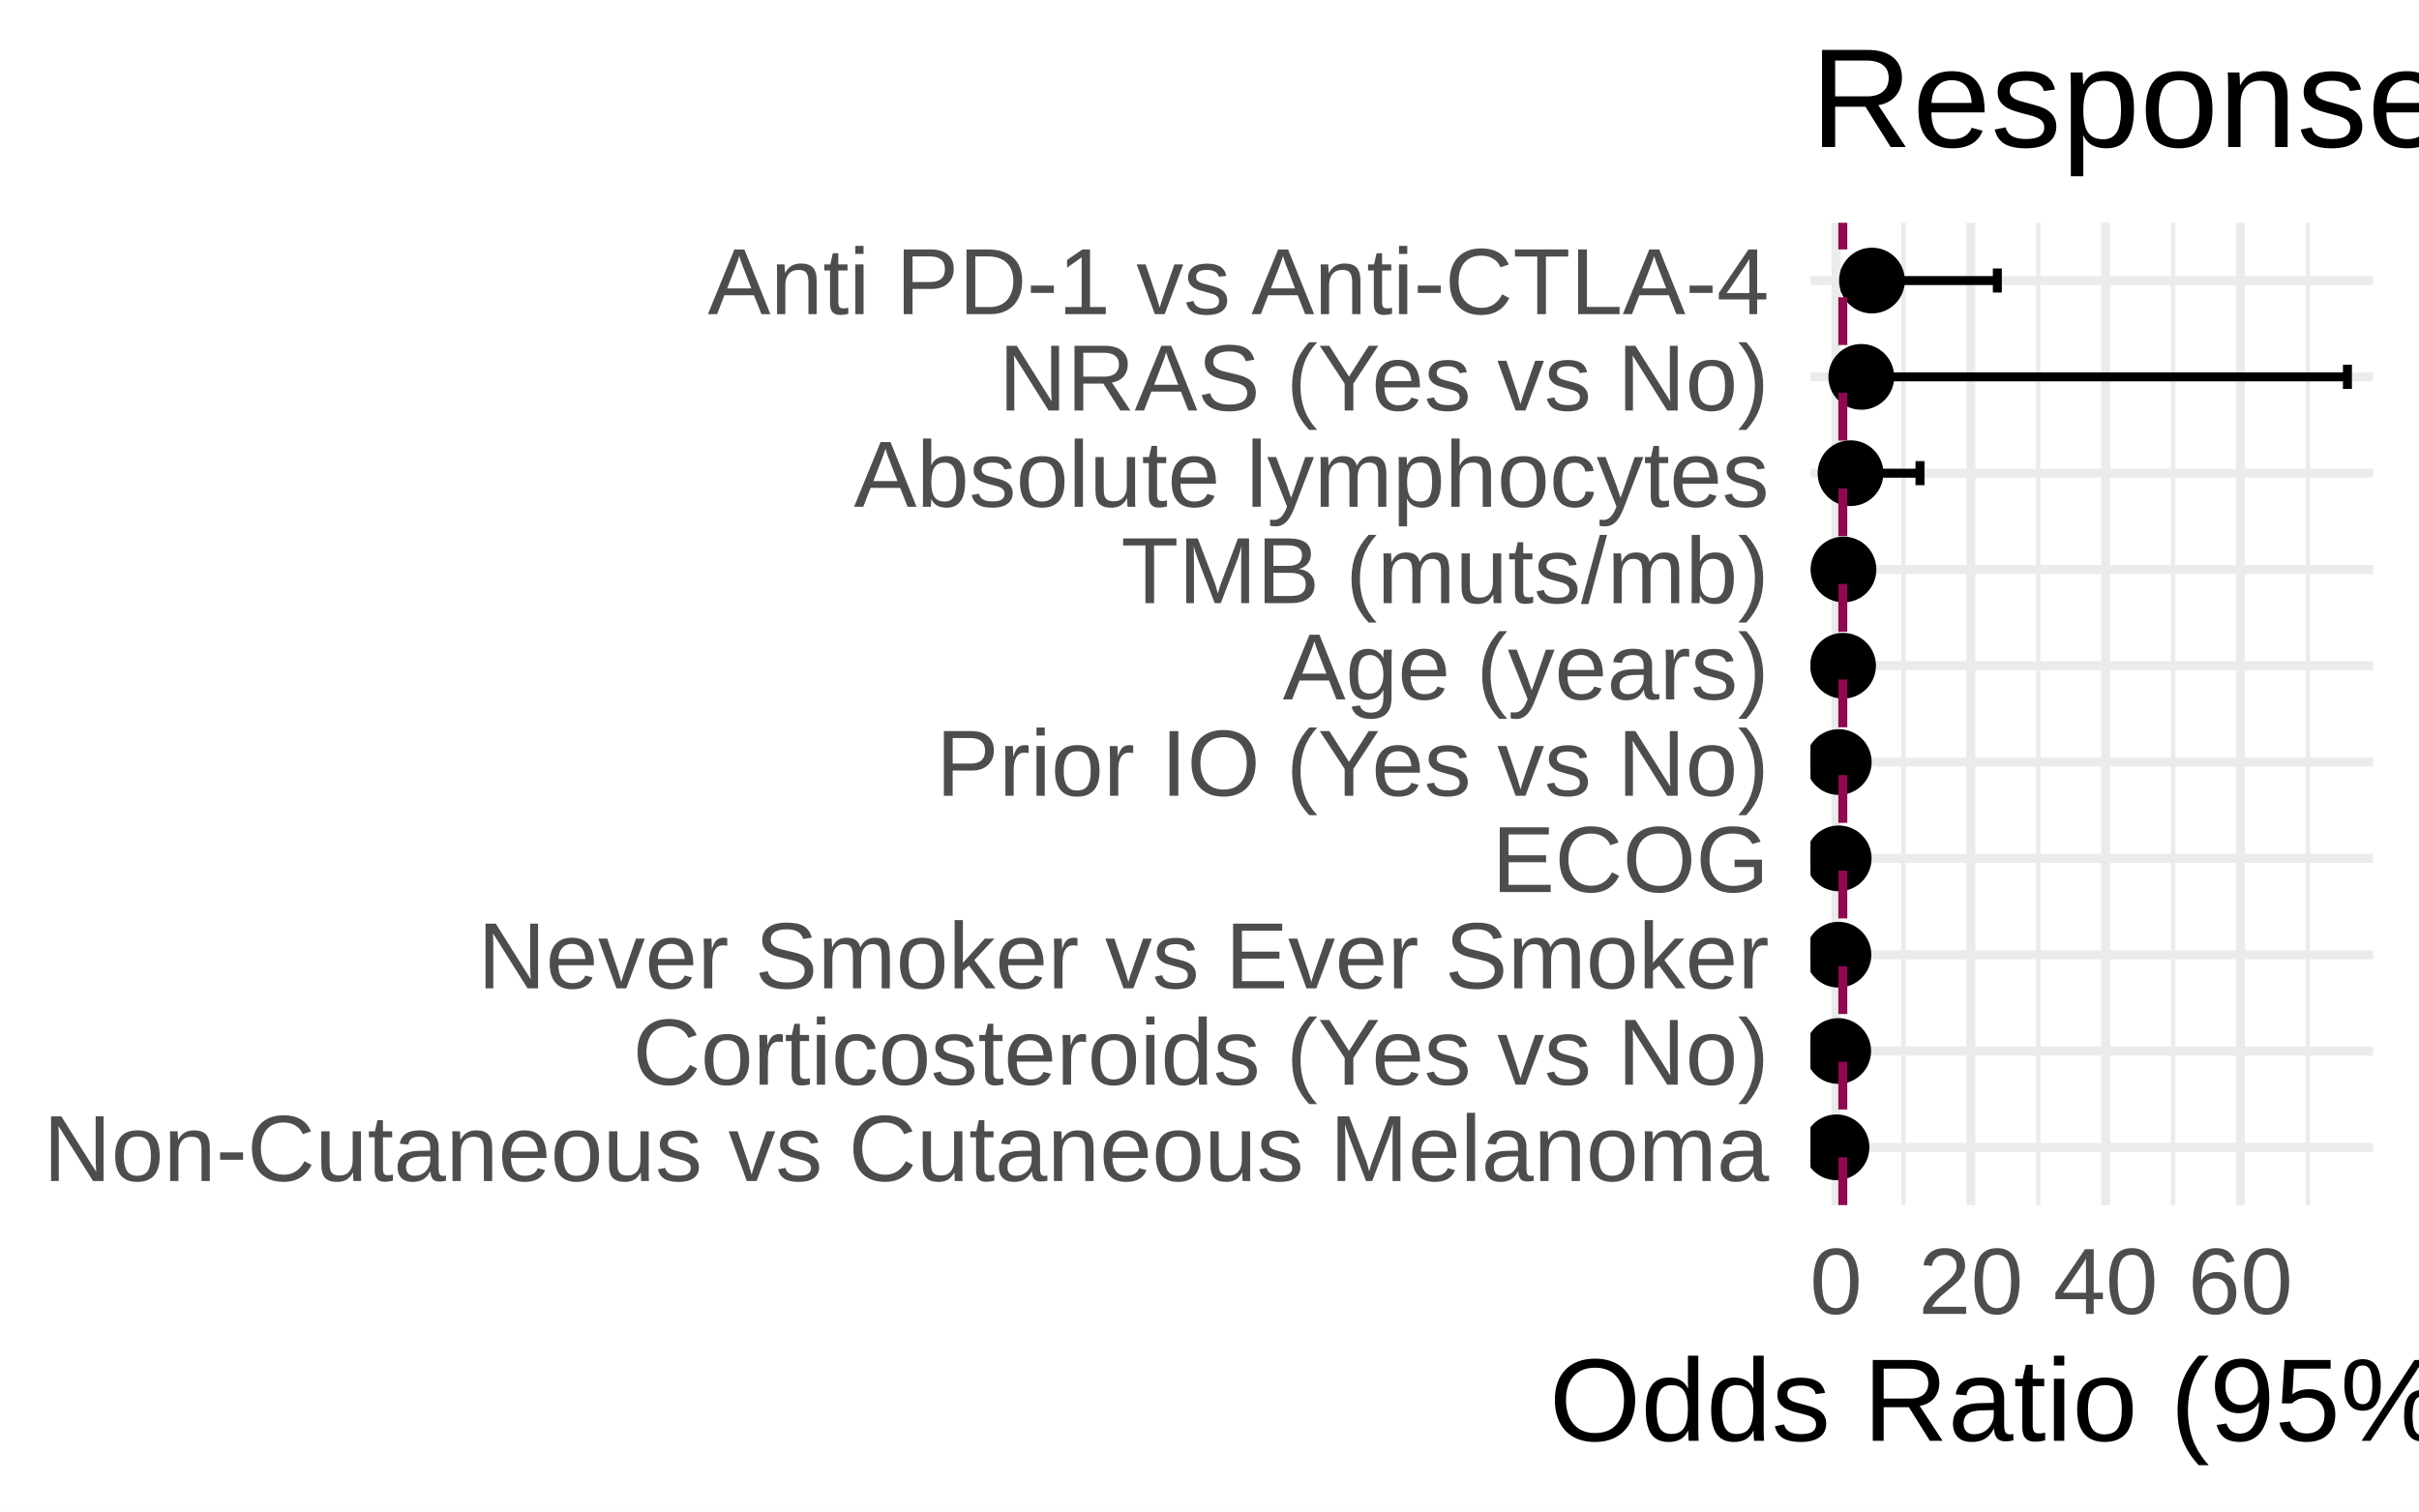
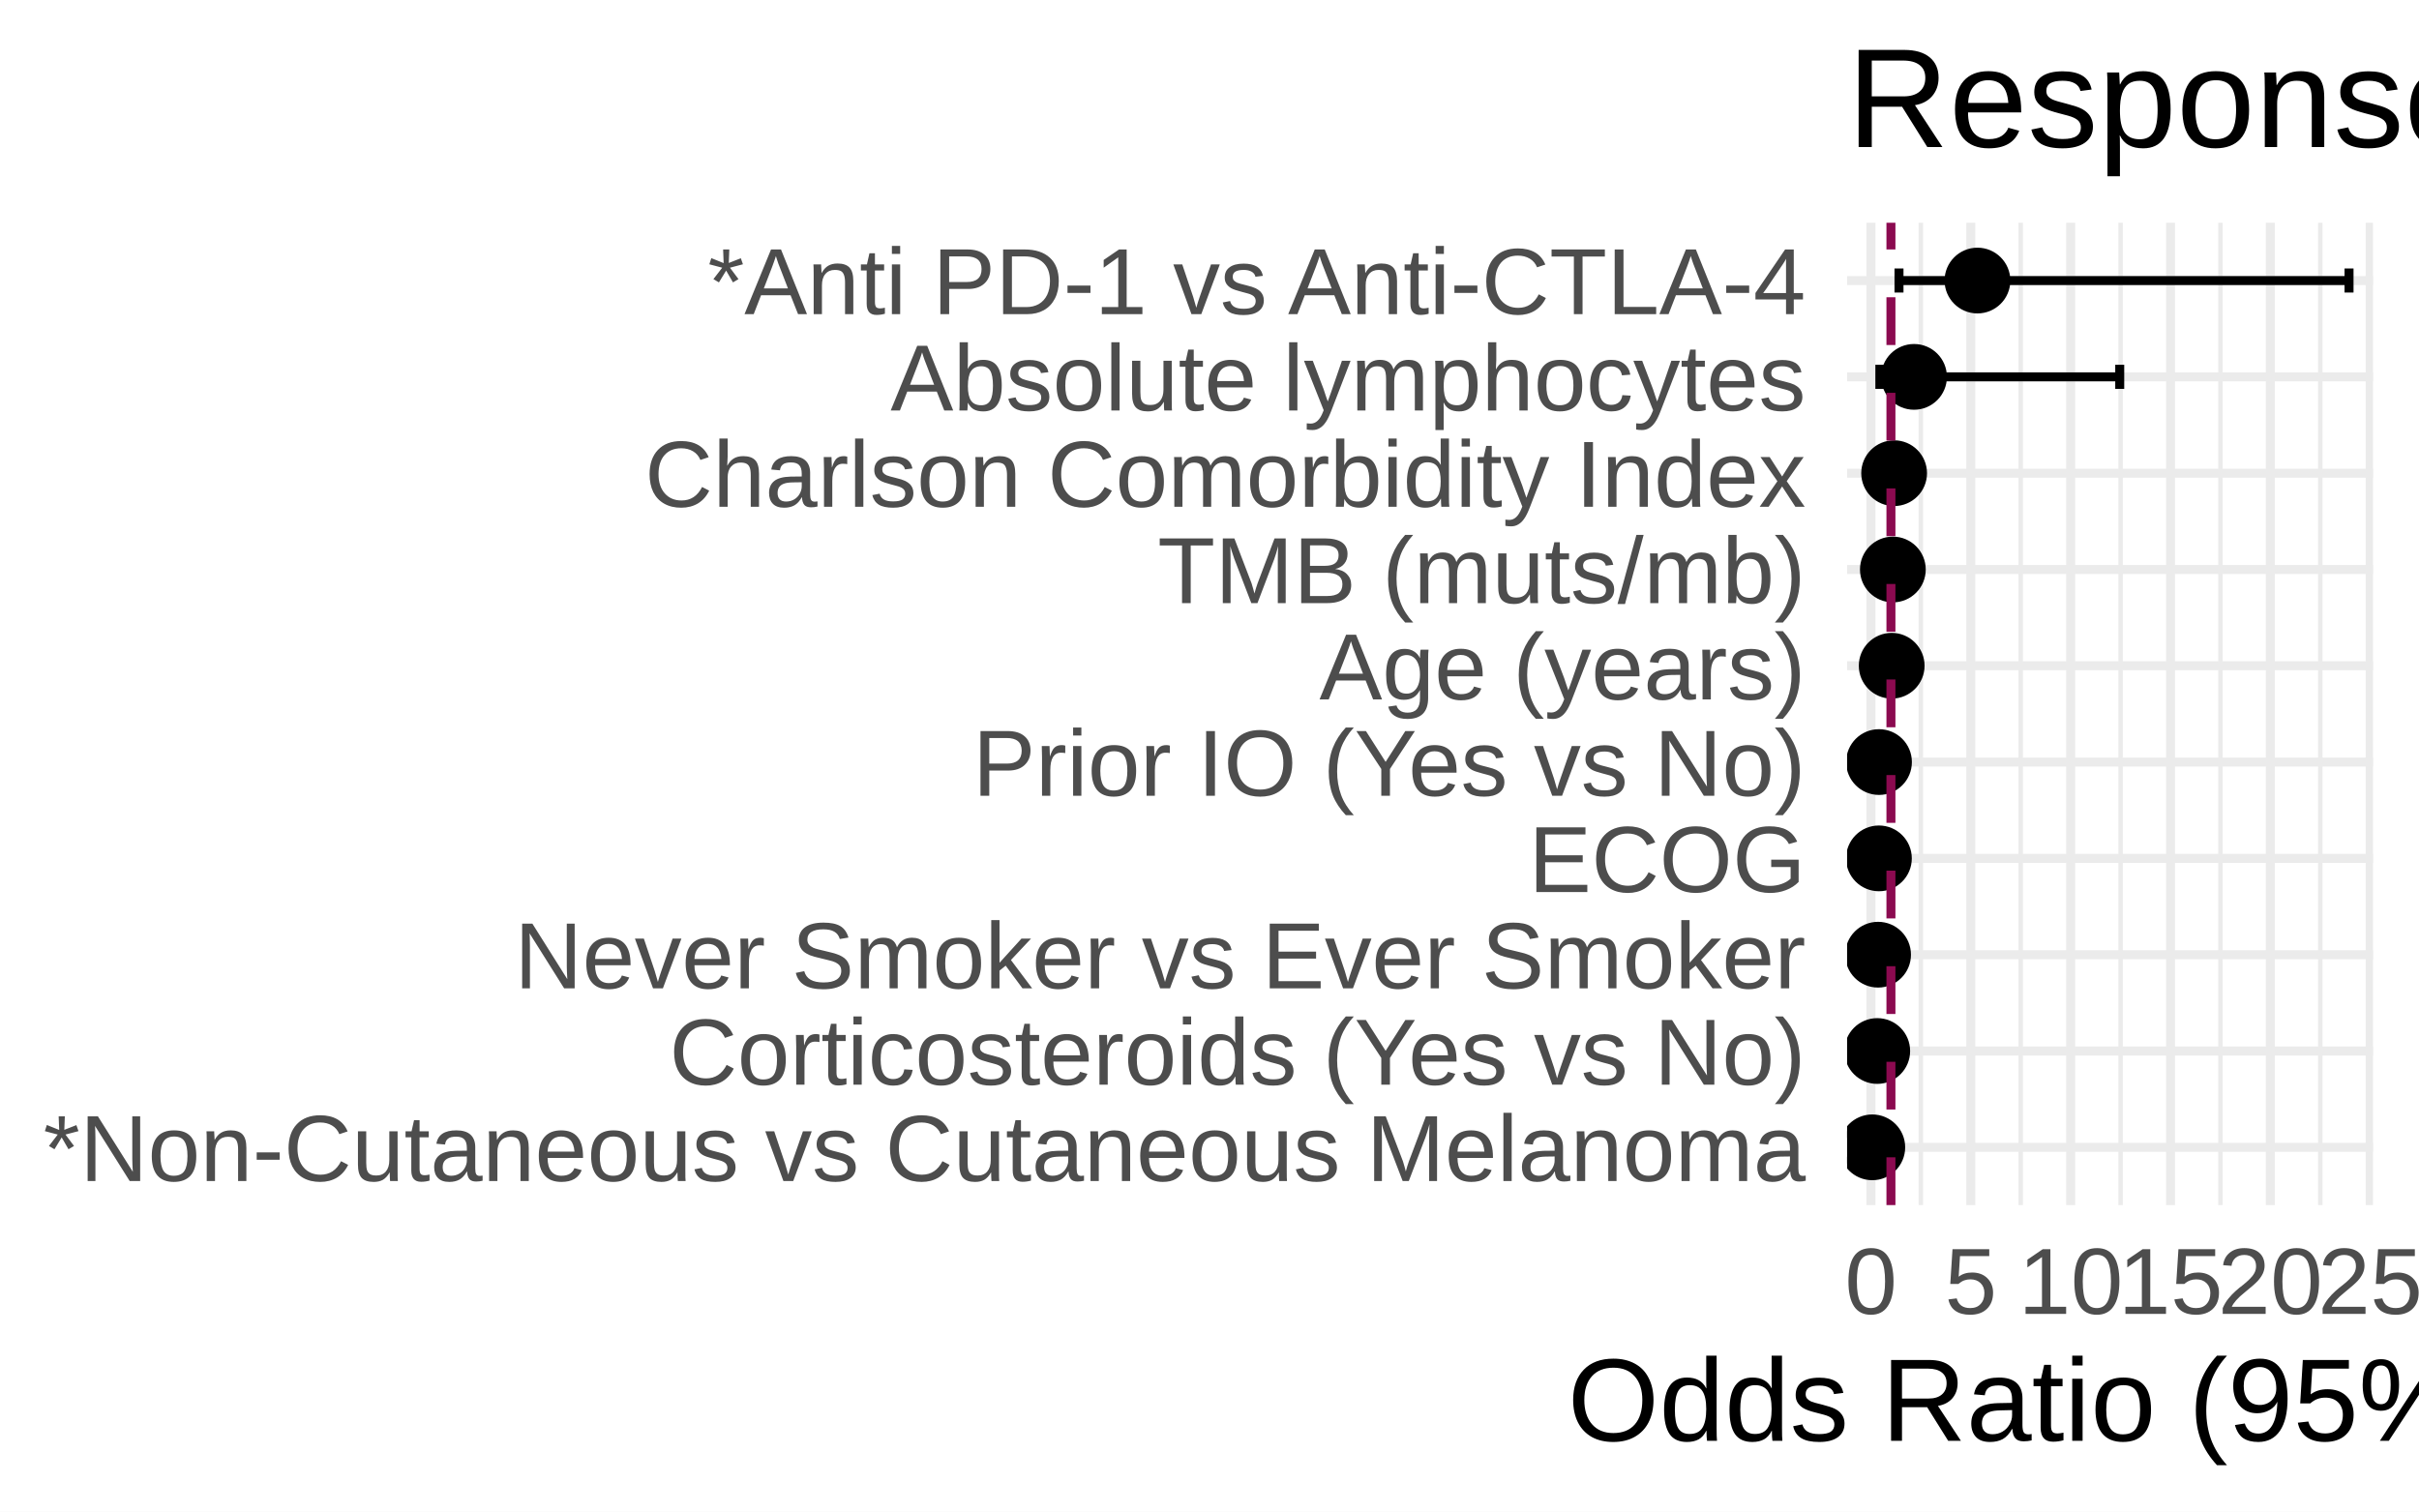
<svg xmlns="http://www.w3.org/2000/svg" width="288.00pt" height="180.00pt" viewBox="0 0 288.00 180.00">
  <g class="svglite">
    <defs>
      <style type="text/css">
    .svglite line, .svglite polyline, .svglite polygon, .svglite path, .svglite rect, .svglite circle {
      fill: none;
      stroke: #000000;
      stroke-linecap: round;
      stroke-linejoin: round;
      stroke-miterlimit: 10.00;
    }
    .svglite text {
      white-space: pre;
    }
    .svglite g.glyphgroup path {
      fill: inherit;
      stroke: none;
    }
  </style>
    </defs>
    <rect width="100%" height="100%" style="stroke: none; fill: #FFFFFF;" />
    <defs>
      <clipPath id="cpMC4wMHwyODguMDB8MC4wMHwxODAuMDA=">
        <rect x="0.00" y="0.00" width="288.00" height="180.00" />
      </clipPath>
    </defs>
    <g clip-path="url(#cpMC4wMHwyODguMDB8MC4wMHwxODAuMDA=)">
      <rect x="0.00" y="0.00" width="288.00" height="180.00" style="stroke-width: 1.07; stroke: none; fill: #FFFFFF;" />
    </g>
    <defs>
-       <clipPath id="cpMjE1LjU1fDI4Mi41MnwyNi41M3wxNDMuNTE=">
-         <rect x="215.55" y="26.53" width="66.97" height="116.99" />
+       <clipPath id="cpMjE5LjkxfDI4Mi41MnwyNi41M3wxNDMuNTE=">
+         <rect x="219.91" y="26.53" width="62.61" height="116.99" />
      </clipPath>
    </defs>
-     <g clip-path="url(#cpMjE1LjU1fDI4Mi41MnwyNi41M3wxNDMuNTE=)">
-       <polyline points="226.62,143.51 226.62,26.53 " style="stroke-width: 0.53; stroke: #EBEBEB; stroke-linecap: butt;" />
-       <polyline points="242.67,143.51 242.67,26.53 " style="stroke-width: 0.53; stroke: #EBEBEB; stroke-linecap: butt;" />
-       <polyline points="258.72,143.51 258.72,26.53 " style="stroke-width: 0.53; stroke: #EBEBEB; stroke-linecap: butt;" />
-       <polyline points="274.76,143.51 274.76,26.53 " style="stroke-width: 0.53; stroke: #EBEBEB; stroke-linecap: butt;" />
-       <polyline points="215.55,136.63 282.52,136.63 " style="stroke-width: 1.07; stroke: #EBEBEB; stroke-linecap: butt;" />
-       <polyline points="215.55,125.16 282.52,125.16 " style="stroke-width: 1.07; stroke: #EBEBEB; stroke-linecap: butt;" />
-       <polyline points="215.55,113.69 282.52,113.69 " style="stroke-width: 1.07; stroke: #EBEBEB; stroke-linecap: butt;" />
-       <polyline points="215.55,102.22 282.52,102.22 " style="stroke-width: 1.07; stroke: #EBEBEB; stroke-linecap: butt;" />
-       <polyline points="215.55,90.75 282.52,90.75 " style="stroke-width: 1.07; stroke: #EBEBEB; stroke-linecap: butt;" />
-       <polyline points="215.55,79.28 282.52,79.28 " style="stroke-width: 1.07; stroke: #EBEBEB; stroke-linecap: butt;" />
-       <polyline points="215.55,67.82 282.52,67.82 " style="stroke-width: 1.07; stroke: #EBEBEB; stroke-linecap: butt;" />
-       <polyline points="215.55,56.35 282.52,56.35 " style="stroke-width: 1.07; stroke: #EBEBEB; stroke-linecap: butt;" />
-       <polyline points="215.55,44.88 282.52,44.88 " style="stroke-width: 1.07; stroke: #EBEBEB; stroke-linecap: butt;" />
-       <polyline points="215.55,33.41 282.52,33.41 " style="stroke-width: 1.07; stroke: #EBEBEB; stroke-linecap: butt;" />
-       <polyline points="218.59,143.51 218.59,26.53 " style="stroke-width: 1.07; stroke: #EBEBEB; stroke-linecap: butt;" />
+     <g clip-path="url(#cpMjE5LjkxfDI4Mi41MnwyNi41M3wxNDMuNTE=)">
+       <polyline points="228.69,143.51 228.69,26.53 " style="stroke-width: 0.53; stroke: #EBEBEB; stroke-linecap: butt;" />
+       <polyline points="240.58,143.51 240.58,26.53 " style="stroke-width: 0.53; stroke: #EBEBEB; stroke-linecap: butt;" />
+       <polyline points="252.47,143.51 252.47,26.53 " style="stroke-width: 0.53; stroke: #EBEBEB; stroke-linecap: butt;" />
+       <polyline points="264.36,143.51 264.36,26.53 " style="stroke-width: 0.53; stroke: #EBEBEB; stroke-linecap: butt;" />
+       <polyline points="276.25,143.51 276.25,26.53 " style="stroke-width: 0.53; stroke: #EBEBEB; stroke-linecap: butt;" />
+       <polyline points="219.91,136.63 282.52,136.63 " style="stroke-width: 1.07; stroke: #EBEBEB; stroke-linecap: butt;" />
+       <polyline points="219.91,125.16 282.52,125.16 " style="stroke-width: 1.07; stroke: #EBEBEB; stroke-linecap: butt;" />
+       <polyline points="219.91,113.69 282.52,113.69 " style="stroke-width: 1.07; stroke: #EBEBEB; stroke-linecap: butt;" />
+       <polyline points="219.91,102.22 282.52,102.22 " style="stroke-width: 1.07; stroke: #EBEBEB; stroke-linecap: butt;" />
+       <polyline points="219.91,90.75 282.52,90.75 " style="stroke-width: 1.07; stroke: #EBEBEB; stroke-linecap: butt;" />
+       <polyline points="219.91,79.28 282.52,79.28 " style="stroke-width: 1.07; stroke: #EBEBEB; stroke-linecap: butt;" />
+       <polyline points="219.91,67.82 282.52,67.82 " style="stroke-width: 1.07; stroke: #EBEBEB; stroke-linecap: butt;" />
+       <polyline points="219.91,56.35 282.52,56.35 " style="stroke-width: 1.07; stroke: #EBEBEB; stroke-linecap: butt;" />
+       <polyline points="219.91,44.88 282.52,44.88 " style="stroke-width: 1.07; stroke: #EBEBEB; stroke-linecap: butt;" />
+       <polyline points="219.91,33.41 282.52,33.41 " style="stroke-width: 1.07; stroke: #EBEBEB; stroke-linecap: butt;" />
+       <polyline points="222.75,143.51 222.75,26.53 " style="stroke-width: 1.07; stroke: #EBEBEB; stroke-linecap: butt;" />
      <polyline points="234.64,143.51 234.64,26.53 " style="stroke-width: 1.07; stroke: #EBEBEB; stroke-linecap: butt;" />
-       <polyline points="250.69,143.51 250.69,26.53 " style="stroke-width: 1.07; stroke: #EBEBEB; stroke-linecap: butt;" />
-       <polyline points="266.74,143.51 266.74,26.53 " style="stroke-width: 1.07; stroke: #EBEBEB; stroke-linecap: butt;" />
-       <circle cx="222.87" cy="33.41" r="3.56" style="stroke-width: 0.71; fill: #000000;" />
-       <circle cx="218.65" cy="136.63" r="3.56" style="stroke-width: 0.71; fill: #000000;" />
-       <circle cx="218.85" cy="125.16" r="3.56" style="stroke-width: 0.71; fill: #000000;" />
-       <circle cx="218.88" cy="113.69" r="3.56" style="stroke-width: 0.71; fill: #000000;" />
-       <circle cx="219.48" cy="67.82" r="3.56" style="stroke-width: 0.71; fill: #000000;" />
-       <circle cx="219.43" cy="79.28" r="3.56" style="stroke-width: 0.71; fill: #000000;" />
-       <circle cx="218.91" cy="102.22" r="3.56" style="stroke-width: 0.71; fill: #000000;" />
-       <circle cx="218.92" cy="90.75" r="3.56" style="stroke-width: 0.71; fill: #000000;" />
-       <circle cx="221.60" cy="44.88" r="3.56" style="stroke-width: 0.71; fill: #000000;" />
-       <circle cx="220.32" cy="56.35" r="3.56" style="stroke-width: 0.71; fill: #000000;" />
-       <polyline points="237.80,34.84 237.80,31.97 " style="stroke-width: 1.07; stroke-linecap: butt;" />
-       <polyline points="237.80,33.41 219.72,33.41 " style="stroke-width: 1.07; stroke-linecap: butt;" />
-       <polyline points="219.72,34.84 219.72,31.97 " style="stroke-width: 1.07; stroke-linecap: butt;" />
-       <polyline points="218.99,138.07 218.99,135.20 " style="stroke-width: 1.07; stroke-linecap: butt;" />
-       <polyline points="218.99,136.63 218.60,136.63 " style="stroke-width: 1.07; stroke-linecap: butt;" />
-       <polyline points="218.60,138.07 218.60,135.20 " style="stroke-width: 1.07; stroke-linecap: butt;" />
-       <polyline points="219.55,126.60 219.55,123.73 " style="stroke-width: 1.07; stroke-linecap: butt;" />
-       <polyline points="219.55,125.16 218.66,125.16 " style="stroke-width: 1.07; stroke-linecap: butt;" />
-       <polyline points="218.66,126.60 218.66,123.73 " style="stroke-width: 1.07; stroke-linecap: butt;" />
-       <polyline points="219.63,115.13 219.63,112.26 " style="stroke-width: 1.07; stroke-linecap: butt;" />
-       <polyline points="219.63,113.69 218.66,113.69 " style="stroke-width: 1.07; stroke-linecap: butt;" />
-       <polyline points="218.66,115.13 218.66,112.26 " style="stroke-width: 1.07; stroke-linecap: butt;" />
-       <polyline points="219.64,69.25 219.64,66.38 " style="stroke-width: 1.07; stroke-linecap: butt;" />
-       <polyline points="219.64,67.82 219.39,67.82 " style="stroke-width: 1.07; stroke-linecap: butt;" />
-       <polyline points="219.39,69.25 219.39,66.38 " style="stroke-width: 1.07; stroke-linecap: butt;" />
-       <polyline points="219.48,80.72 219.48,77.85 " style="stroke-width: 1.07; stroke-linecap: butt;" />
-       <polyline points="219.48,79.28 219.38,79.28 " style="stroke-width: 1.07; stroke-linecap: butt;" />
-       <polyline points="219.38,80.72 219.38,77.85 " style="stroke-width: 1.07; stroke-linecap: butt;" />
-       <polyline points="219.77,103.66 219.77,100.79 " style="stroke-width: 1.07; stroke-linecap: butt;" />
-       <polyline points="219.77,102.22 218.67,102.22 " style="stroke-width: 1.07; stroke-linecap: butt;" />
-       <polyline points="218.67,103.66 218.67,100.79 " style="stroke-width: 1.07; stroke-linecap: butt;" />
-       <polyline points="219.84,92.19 219.84,89.32 " style="stroke-width: 1.07; stroke-linecap: butt;" />
-       <polyline points="219.84,90.75 218.67,90.75 " style="stroke-width: 1.07; stroke-linecap: butt;" />
-       <polyline points="218.67,92.19 218.67,89.32 " style="stroke-width: 1.07; stroke-linecap: butt;" />
-       <polyline points="279.48,46.31 279.48,43.44 " style="stroke-width: 1.07; stroke-linecap: butt;" />
-       <polyline points="279.48,44.88 219.02,44.88 " style="stroke-width: 1.07; stroke-linecap: butt;" />
-       <polyline points="219.02,46.31 219.02,43.44 " style="stroke-width: 1.07; stroke-linecap: butt;" />
-       <polyline points="228.59,57.78 228.59,54.91 " style="stroke-width: 1.07; stroke-linecap: butt;" />
-       <polyline points="228.59,56.35 218.95,56.35 " style="stroke-width: 1.07; stroke-linecap: butt;" />
-       <polyline points="218.95,57.78 218.95,54.91 " style="stroke-width: 1.07; stroke-linecap: butt;" />
-       <line x1="219.40" y1="143.51" x2="219.40" y2="26.53" style="stroke-width: 1.07; stroke: #8B0A50; stroke-dasharray: 5.69,5.69; stroke-linecap: butt;" />
+       <polyline points="246.53,143.51 246.53,26.53 " style="stroke-width: 1.07; stroke: #EBEBEB; stroke-linecap: butt;" />
+       <polyline points="258.42,143.51 258.42,26.53 " style="stroke-width: 1.07; stroke: #EBEBEB; stroke-linecap: butt;" />
+       <polyline points="270.30,143.51 270.30,26.53 " style="stroke-width: 1.07; stroke: #EBEBEB; stroke-linecap: butt;" />
+       <polyline points="282.19,143.51 282.19,26.53 " style="stroke-width: 1.07; stroke: #EBEBEB; stroke-linecap: butt;" />
+       <circle cx="235.43" cy="33.41" r="3.56" style="stroke-width: 0.71; fill: #000000;" />
+       <circle cx="222.91" cy="136.63" r="3.56" style="stroke-width: 0.71; fill: #000000;" />
+       <circle cx="223.50" cy="125.16" r="3.56" style="stroke-width: 0.71; fill: #000000;" />
+       <circle cx="223.60" cy="113.69" r="3.56" style="stroke-width: 0.71; fill: #000000;" />
+       <circle cx="225.36" cy="67.82" r="3.56" style="stroke-width: 0.71; fill: #000000;" />
+       <circle cx="225.22" cy="79.28" r="3.56" style="stroke-width: 0.71; fill: #000000;" />
+       <circle cx="223.70" cy="102.22" r="3.56" style="stroke-width: 0.71; fill: #000000;" />
+       <circle cx="223.71" cy="90.75" r="3.56" style="stroke-width: 0.71; fill: #000000;" />
+       <circle cx="227.88" cy="44.88" r="3.56" style="stroke-width: 0.71; fill: #000000;" />
+       <circle cx="225.51" cy="56.35" r="3.56" style="stroke-width: 0.71; fill: #000000;" />
+       <polyline points="279.67,34.84 279.67,31.97 " style="stroke-width: 1.07; stroke-linecap: butt;" />
+       <polyline points="279.67,33.41 226.09,33.41 " style="stroke-width: 1.07; stroke-linecap: butt;" />
+       <polyline points="226.09,34.84 226.09,31.97 " style="stroke-width: 1.07; stroke-linecap: butt;" />
+       <polyline points="223.94,138.07 223.94,135.20 " style="stroke-width: 1.07; stroke-linecap: butt;" />
+       <polyline points="223.94,136.63 222.76,136.63 " style="stroke-width: 1.07; stroke-linecap: butt;" />
+       <polyline points="222.76,138.07 222.76,135.20 " style="stroke-width: 1.07; stroke-linecap: butt;" />
+       <polyline points="225.57,126.60 225.57,123.73 " style="stroke-width: 1.07; stroke-linecap: butt;" />
+       <polyline points="225.57,125.16 222.94,125.16 " style="stroke-width: 1.07; stroke-linecap: butt;" />
+       <polyline points="222.94,126.60 222.94,123.73 " style="stroke-width: 1.07; stroke-linecap: butt;" />
+       <polyline points="225.82,115.13 225.82,112.26 " style="stroke-width: 1.07; stroke-linecap: butt;" />
+       <polyline points="225.82,113.69 222.96,113.69 " style="stroke-width: 1.07; stroke-linecap: butt;" />
+       <polyline points="222.96,115.13 222.96,112.26 " style="stroke-width: 1.07; stroke-linecap: butt;" />
+       <polyline points="225.85,69.25 225.85,66.38 " style="stroke-width: 1.07; stroke-linecap: butt;" />
+       <polyline points="225.85,67.82 225.11,67.82 " style="stroke-width: 1.07; stroke-linecap: butt;" />
+       <polyline points="225.11,69.25 225.11,66.38 " style="stroke-width: 1.07; stroke-linecap: butt;" />
+       <polyline points="225.39,80.72 225.39,77.85 " style="stroke-width: 1.07; stroke-linecap: butt;" />
+       <polyline points="225.39,79.28 225.09,79.28 " style="stroke-width: 1.07; stroke-linecap: butt;" />
+       <polyline points="225.09,80.72 225.09,77.85 " style="stroke-width: 1.07; stroke-linecap: butt;" />
+       <polyline points="226.24,103.66 226.24,100.79 " style="stroke-width: 1.07; stroke-linecap: butt;" />
+       <polyline points="226.24,102.22 222.97,102.22 " style="stroke-width: 1.07; stroke-linecap: butt;" />
+       <polyline points="222.97,103.66 222.97,100.79 " style="stroke-width: 1.07; stroke-linecap: butt;" />
+       <polyline points="226.45,92.19 226.45,89.32 " style="stroke-width: 1.07; stroke-linecap: butt;" />
+       <polyline points="226.45,90.75 222.99,90.75 " style="stroke-width: 1.07; stroke-linecap: butt;" />
+       <polyline points="222.99,92.19 222.99,89.32 " style="stroke-width: 1.07; stroke-linecap: butt;" />
+       <polyline points="252.37,46.31 252.37,43.44 " style="stroke-width: 1.07; stroke-linecap: butt;" />
+       <polyline points="252.37,44.88 223.81,44.88 " style="stroke-width: 1.07; stroke-linecap: butt;" />
+       <polyline points="223.81,46.31 223.81,43.44 " style="stroke-width: 1.07; stroke-linecap: butt;" />
+       <polyline points="226.78,57.78 226.78,54.91 " style="stroke-width: 1.07; stroke-linecap: butt;" />
+       <polyline points="226.78,56.35 224.70,56.35 " style="stroke-width: 1.07; stroke-linecap: butt;" />
+       <polyline points="224.70,57.78 224.70,54.91 " style="stroke-width: 1.07; stroke-linecap: butt;" />
+       <line x1="225.13" y1="143.51" x2="225.13" y2="26.53" style="stroke-width: 1.07; stroke: #8B0A50; stroke-dasharray: 5.69,5.69; stroke-linecap: butt;" />
    </g>
    <g clip-path="url(#cpMC4wMHwyODguMDB8MC4wMHwxODAuMDA=)">
-       <text x="210.62" y="140.64" text-anchor="end" style="font-size: 11.20px;fill: #4D4D4D; font-family: &quot;Arial&quot;;" textLength="205.14px" lengthAdjust="spacingAndGlyphs">Non-Cutaneous vs Cutaneous Melanoma</text>
-       <text x="210.62" y="129.17" text-anchor="end" style="font-size: 11.20px;fill: #4D4D4D; font-family: &quot;Arial&quot;;" textLength="135.08px" lengthAdjust="spacingAndGlyphs">Corticosteroids (Yes vs No)</text>
-       <text x="210.62" y="117.70" text-anchor="end" style="font-size: 11.20px;fill: #4D4D4D; font-family: &quot;Arial&quot;;" textLength="153.52px" lengthAdjust="spacingAndGlyphs">Never Smoker vs Ever Smoker</text>
-       <text x="210.62" y="106.23" text-anchor="end" style="font-size: 11.20px;fill: #4D4D4D; font-family: &quot;Arial&quot;;" textLength="32.95px" lengthAdjust="spacingAndGlyphs">ECOG</text>
-       <text x="210.62" y="94.76" text-anchor="end" style="font-size: 11.20px;fill: #4D4D4D; font-family: &quot;Arial&quot;;" textLength="99.03px" lengthAdjust="spacingAndGlyphs">Prior IO (Yes vs No)</text>
-       <text x="210.62" y="83.29" text-anchor="end" style="font-size: 11.20px;fill: #4D4D4D; font-family: &quot;Arial&quot;;" textLength="57.80px" lengthAdjust="spacingAndGlyphs">Age (years)</text>
-       <text x="210.62" y="71.82" text-anchor="end" style="font-size: 11.20px;fill: #4D4D4D; font-family: &quot;Arial&quot;;" textLength="77.03px" lengthAdjust="spacingAndGlyphs">TMB (muts/mb)</text>
-       <text x="210.62" y="60.35" text-anchor="end" style="font-size: 11.20px;fill: #4D4D4D; font-family: &quot;Arial&quot;;" textLength="108.80px" lengthAdjust="spacingAndGlyphs">Absolute lymphocytes</text>
-       <text x="210.62" y="48.88" text-anchor="end" style="font-size: 11.20px;fill: #4D4D4D; font-family: &quot;Arial&quot;;" textLength="91.59px" lengthAdjust="spacingAndGlyphs">NRAS (Yes vs No)</text>
-       <text x="210.62" y="37.41" text-anchor="end" style="font-size: 11.20px;fill: #4D4D4D; font-family: &quot;Arial&quot;;" textLength="126.19px" lengthAdjust="spacingAndGlyphs">Anti PD-1 vs Anti-CTLA-4</text>
-       <text x="218.59" y="156.46" text-anchor="middle" style="font-size: 11.20px;fill: #4D4D4D; font-family: &quot;Arial&quot;;" textLength="6.22px" lengthAdjust="spacingAndGlyphs">0</text>
-       <text x="234.64" y="156.46" text-anchor="middle" style="font-size: 11.20px;fill: #4D4D4D; font-family: &quot;Arial&quot;;" textLength="12.44px" lengthAdjust="spacingAndGlyphs">20</text>
-       <text x="250.69" y="156.46" text-anchor="middle" style="font-size: 11.20px;fill: #4D4D4D; font-family: &quot;Arial&quot;;" textLength="12.44px" lengthAdjust="spacingAndGlyphs">40</text>
-       <text x="266.74" y="156.46" text-anchor="middle" style="font-size: 11.20px;fill: #4D4D4D; font-family: &quot;Arial&quot;;" textLength="12.44px" lengthAdjust="spacingAndGlyphs">60</text>
-       <text x="249.04" y="171.58" text-anchor="middle" style="font-size: 14.00px; font-family: &quot;Arial&quot;;" textLength="129.12px" lengthAdjust="spacingAndGlyphs">Odds Ratio (95% CI)</text>
-       <text x="215.55" y="17.51" style="font-size: 16.80px; font-family: &quot;Arial&quot;;" textLength="75.66px" lengthAdjust="spacingAndGlyphs">Response</text>
+       <text x="214.98" y="140.64" text-anchor="end" style="font-size: 11.20px;fill: #4D4D4D; font-family: &quot;Arial&quot;;" textLength="209.50px" lengthAdjust="spacingAndGlyphs">*Non-Cutaneous vs Cutaneous Melanoma</text>
+       <text x="214.98" y="129.17" text-anchor="end" style="font-size: 11.20px;fill: #4D4D4D; font-family: &quot;Arial&quot;;" textLength="135.08px" lengthAdjust="spacingAndGlyphs">Corticosteroids (Yes vs No)</text>
+       <text x="214.98" y="117.70" text-anchor="end" style="font-size: 11.20px;fill: #4D4D4D; font-family: &quot;Arial&quot;;" textLength="153.52px" lengthAdjust="spacingAndGlyphs">Never Smoker vs Ever Smoker</text>
+       <text x="214.98" y="106.23" text-anchor="end" style="font-size: 11.20px;fill: #4D4D4D; font-family: &quot;Arial&quot;;" textLength="32.95px" lengthAdjust="spacingAndGlyphs">ECOG</text>
+       <text x="214.98" y="94.76" text-anchor="end" style="font-size: 11.20px;fill: #4D4D4D; font-family: &quot;Arial&quot;;" textLength="99.03px" lengthAdjust="spacingAndGlyphs">Prior IO (Yes vs No)</text>
+       <text x="214.98" y="83.29" text-anchor="end" style="font-size: 11.20px;fill: #4D4D4D; font-family: &quot;Arial&quot;;" textLength="57.80px" lengthAdjust="spacingAndGlyphs">Age (years)</text>
+       <text x="214.98" y="71.82" text-anchor="end" style="font-size: 11.20px;fill: #4D4D4D; font-family: &quot;Arial&quot;;" textLength="77.03px" lengthAdjust="spacingAndGlyphs">TMB (muts/mb)</text>
+       <text x="214.98" y="60.35" text-anchor="end" style="font-size: 11.20px;fill: #4D4D4D; font-family: &quot;Arial&quot;;" textLength="137.98px" lengthAdjust="spacingAndGlyphs">Charlson Comorbidity Index</text>
+       <text x="214.98" y="48.88" text-anchor="end" style="font-size: 11.20px;fill: #4D4D4D; font-family: &quot;Arial&quot;;" textLength="108.80px" lengthAdjust="spacingAndGlyphs">Absolute lymphocytes</text>
+       <text x="214.98" y="37.41" text-anchor="end" style="font-size: 11.20px;fill: #4D4D4D; font-family: &quot;Arial&quot;;" textLength="130.55px" lengthAdjust="spacingAndGlyphs">*Anti PD-1 vs Anti-CTLA-4</text>
+       <text x="222.75" y="156.46" text-anchor="middle" style="font-size: 11.20px;fill: #4D4D4D; font-family: &quot;Arial&quot;;" textLength="6.22px" lengthAdjust="spacingAndGlyphs">0</text>
+       <text x="234.64" y="156.46" text-anchor="middle" style="font-size: 11.20px;fill: #4D4D4D; font-family: &quot;Arial&quot;;" textLength="6.22px" lengthAdjust="spacingAndGlyphs">5</text>
+       <text x="246.53" y="156.46" text-anchor="middle" style="font-size: 11.20px;fill: #4D4D4D; font-family: &quot;Arial&quot;;" textLength="12.44px" lengthAdjust="spacingAndGlyphs">10</text>
+       <text x="258.42" y="156.46" text-anchor="middle" style="font-size: 11.20px;fill: #4D4D4D; font-family: &quot;Arial&quot;;" textLength="12.44px" lengthAdjust="spacingAndGlyphs">15</text>
+       <text x="270.30" y="156.46" text-anchor="middle" style="font-size: 11.20px;fill: #4D4D4D; font-family: &quot;Arial&quot;;" textLength="12.44px" lengthAdjust="spacingAndGlyphs">20</text>
+       <text x="282.19" y="156.46" text-anchor="middle" style="font-size: 11.20px;fill: #4D4D4D; font-family: &quot;Arial&quot;;" textLength="12.44px" lengthAdjust="spacingAndGlyphs">25</text>
+       <text x="251.22" y="171.58" text-anchor="middle" style="font-size: 14.00px; font-family: &quot;Arial&quot;;" textLength="129.12px" lengthAdjust="spacingAndGlyphs">Odds Ratio (95% CI)</text>
+       <text x="219.91" y="17.51" style="font-size: 16.80px; font-family: &quot;Arial&quot;;" textLength="75.66px" lengthAdjust="spacingAndGlyphs">Response</text>
    </g>
  </g>
</svg>
